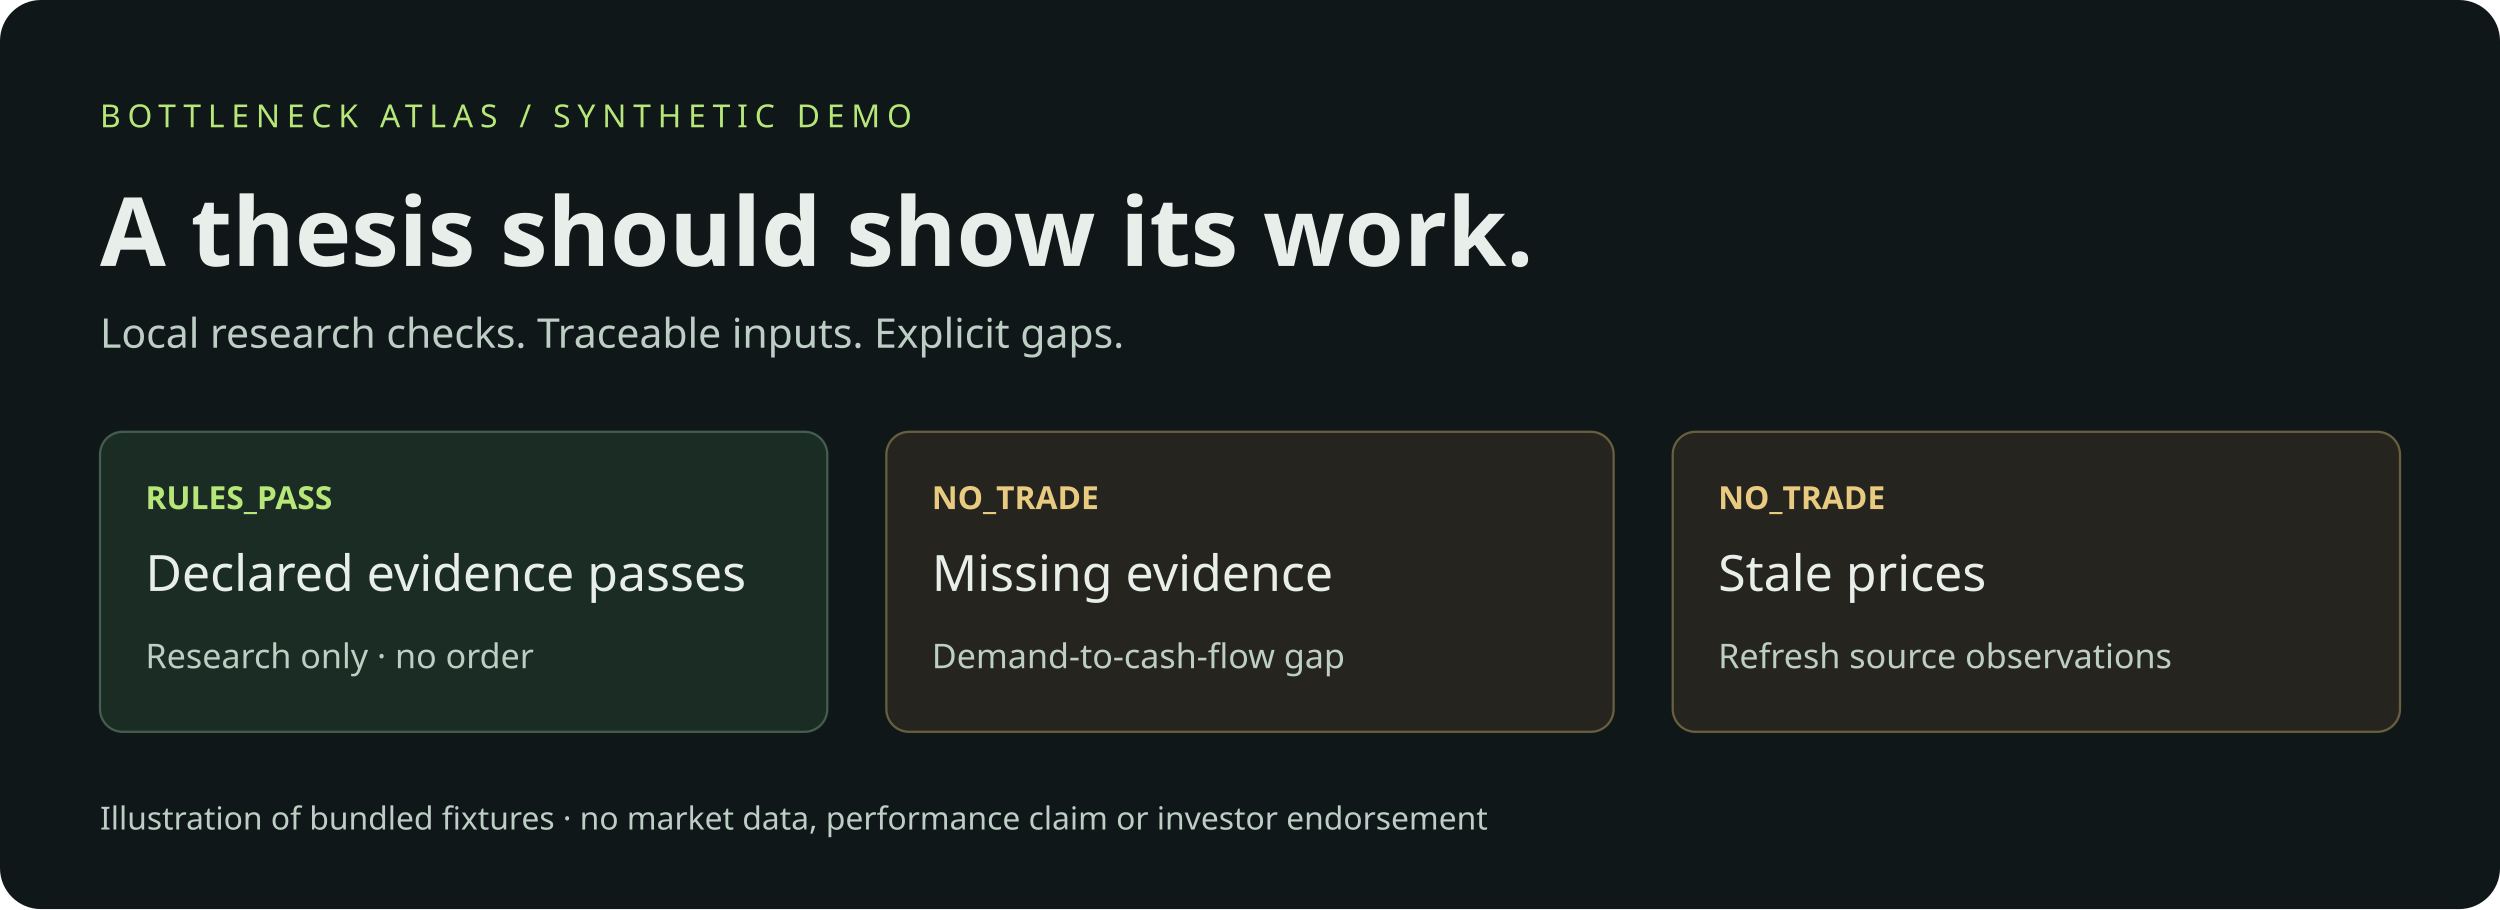
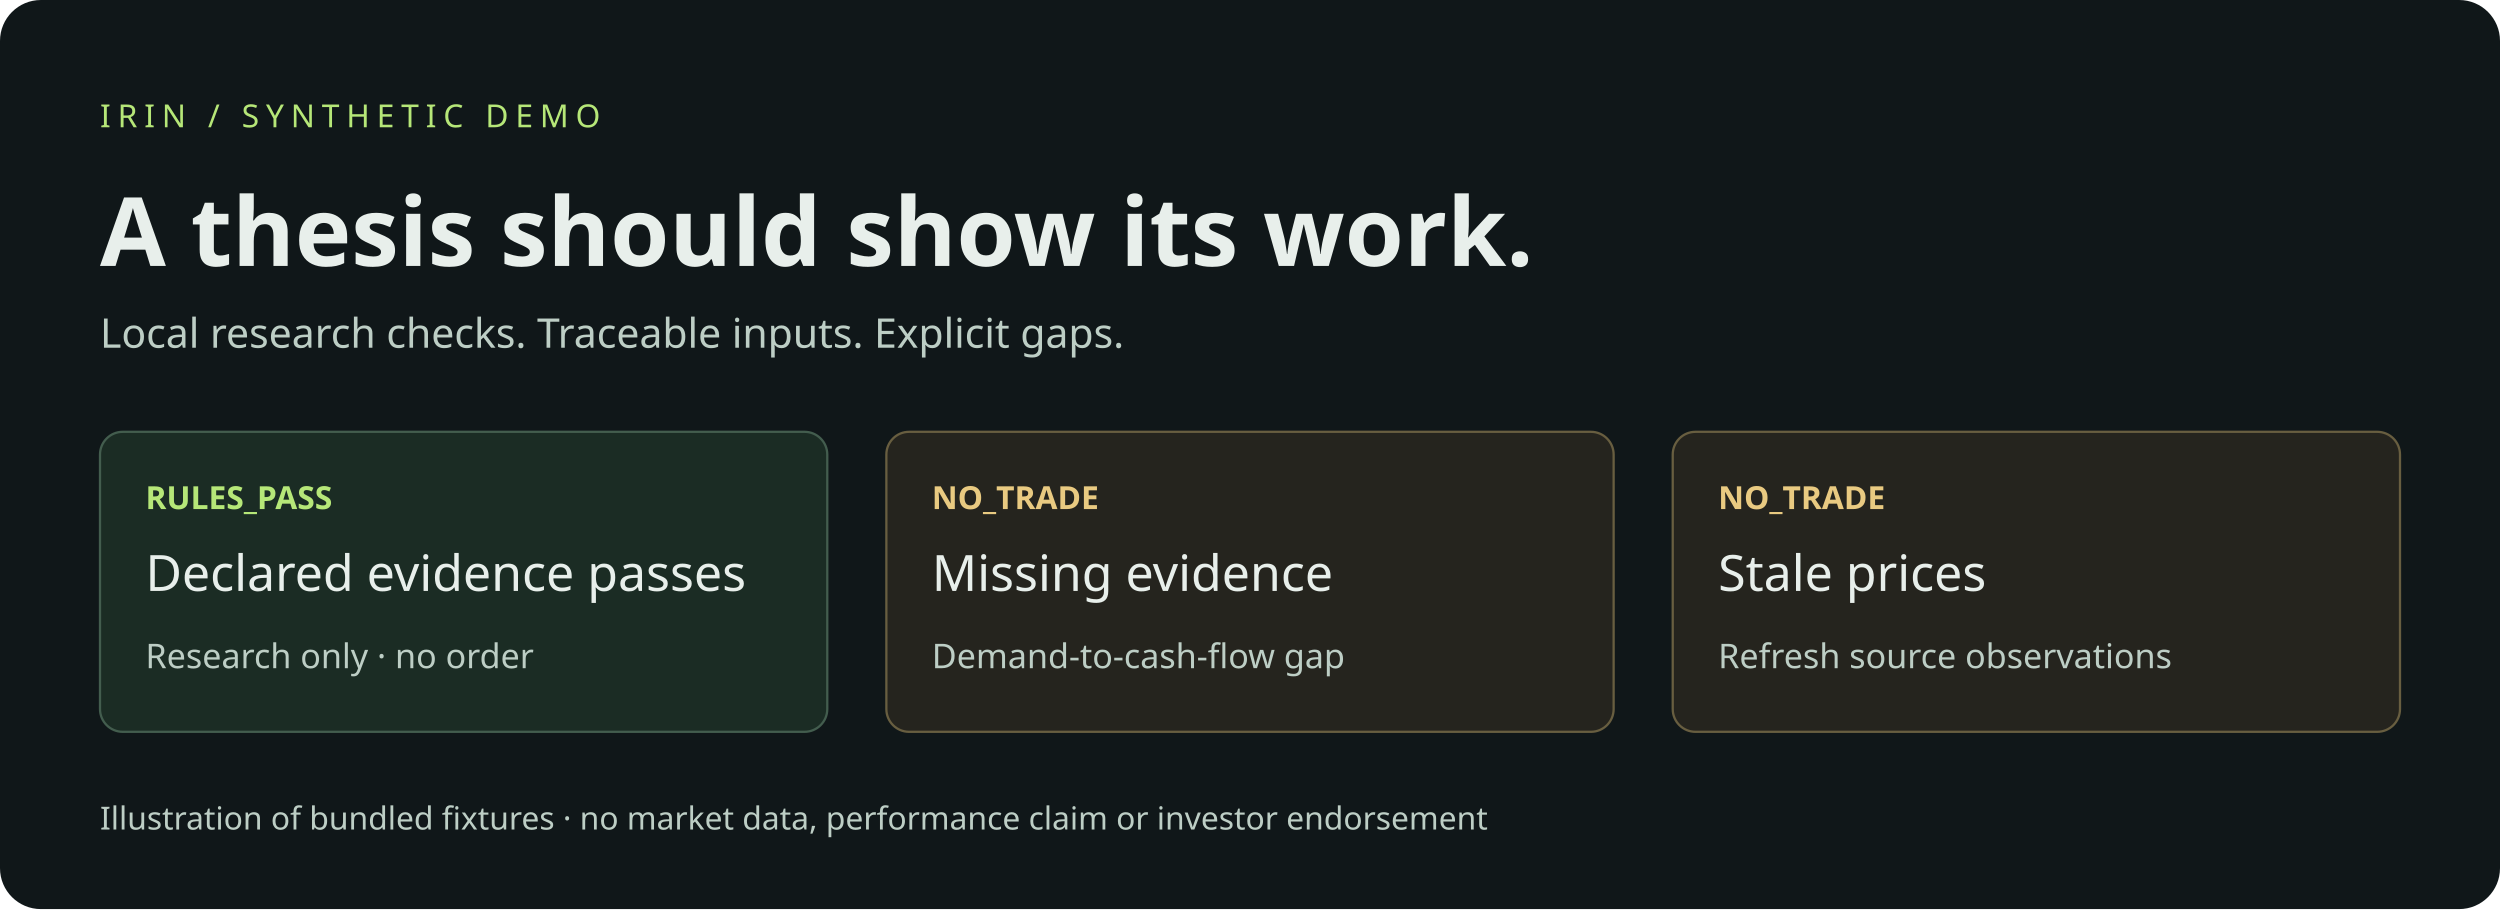
- <svg xmlns="http://www.w3.org/2000/svg" width="1100" height="400" viewBox="0 0 1100 400" role="img" aria-label="Bottleneck Atlas: three synthetic scenarios show RULES_PASS, missing evidence NO_TRADE and stale prices NO_TRADE; execution disabled">
+ <svg xmlns="http://www.w3.org/2000/svg" width="1100" height="400" viewBox="0 0 1100 400" role="img" aria-label="IRIN: three synthetic scenarios show RULES_PASS, missing evidence NO_TRADE and stale prices NO_TRADE; execution disabled">
  <rect width="1100" height="400" rx="18" fill="#101719" />
  <g font-family="system-ui,sans-serif">
-     <text x="44" y="56" fill="#b6e778" font-size="14" letter-spacing="3">BOTTLENECK ATLAS / SYNTHETIC DEMO</text>
+     <text x="44" y="56" fill="#b6e778" font-size="14" letter-spacing="3">IRIN / SYNTHETIC DEMO</text>
    <text x="44" y="117" fill="#e8efeb" font-size="42" font-weight="700">A thesis should show its work.</text>
    <text x="44" y="153" fill="#bdcec5" font-size="18">Local research checks. Traceable inputs. Explicit gaps.</text>
    <rect x="44" y="190" width="320" height="132" rx="10" fill="#1b2c24" stroke="#435d4e" />
    <text x="64" y="224" fill="#b6e778" font-size="14" font-weight="700">RULES_PASS</text>
    <text x="64" y="260" fill="#e8efeb" font-size="22">Declared evidence passes</text>
    <text x="64" y="294" fill="#bdcec5" font-size="15">Research only · no order</text>
    <rect x="390" y="190" width="320" height="132" rx="10" fill="#25241e" stroke="#685e40" />
    <text x="410" y="224" fill="#e9ca81" font-size="14" font-weight="700">NO_TRADE</text>
    <text x="410" y="260" fill="#e8efeb" font-size="22">Missing evidence</text>
    <text x="410" y="294" fill="#bdcec5" font-size="15">Demand-to-cash-flow gap</text>
    <rect x="736" y="190" width="320" height="132" rx="10" fill="#25241e" stroke="#685e40" />
    <text x="756" y="224" fill="#e9ca81" font-size="14" font-weight="700">NO_TRADE</text>
    <text x="756" y="260" fill="#e8efeb" font-size="22">Stale prices</text>
    <text x="756" y="294" fill="#bdcec5" font-size="15">Refresh source observations</text>
    <text x="44" y="365" fill="#bdcec5" font-size="14">Illustration of bundled fixtures · no market data, performance claim or investor endorsement</text>
  </g>
</svg>
